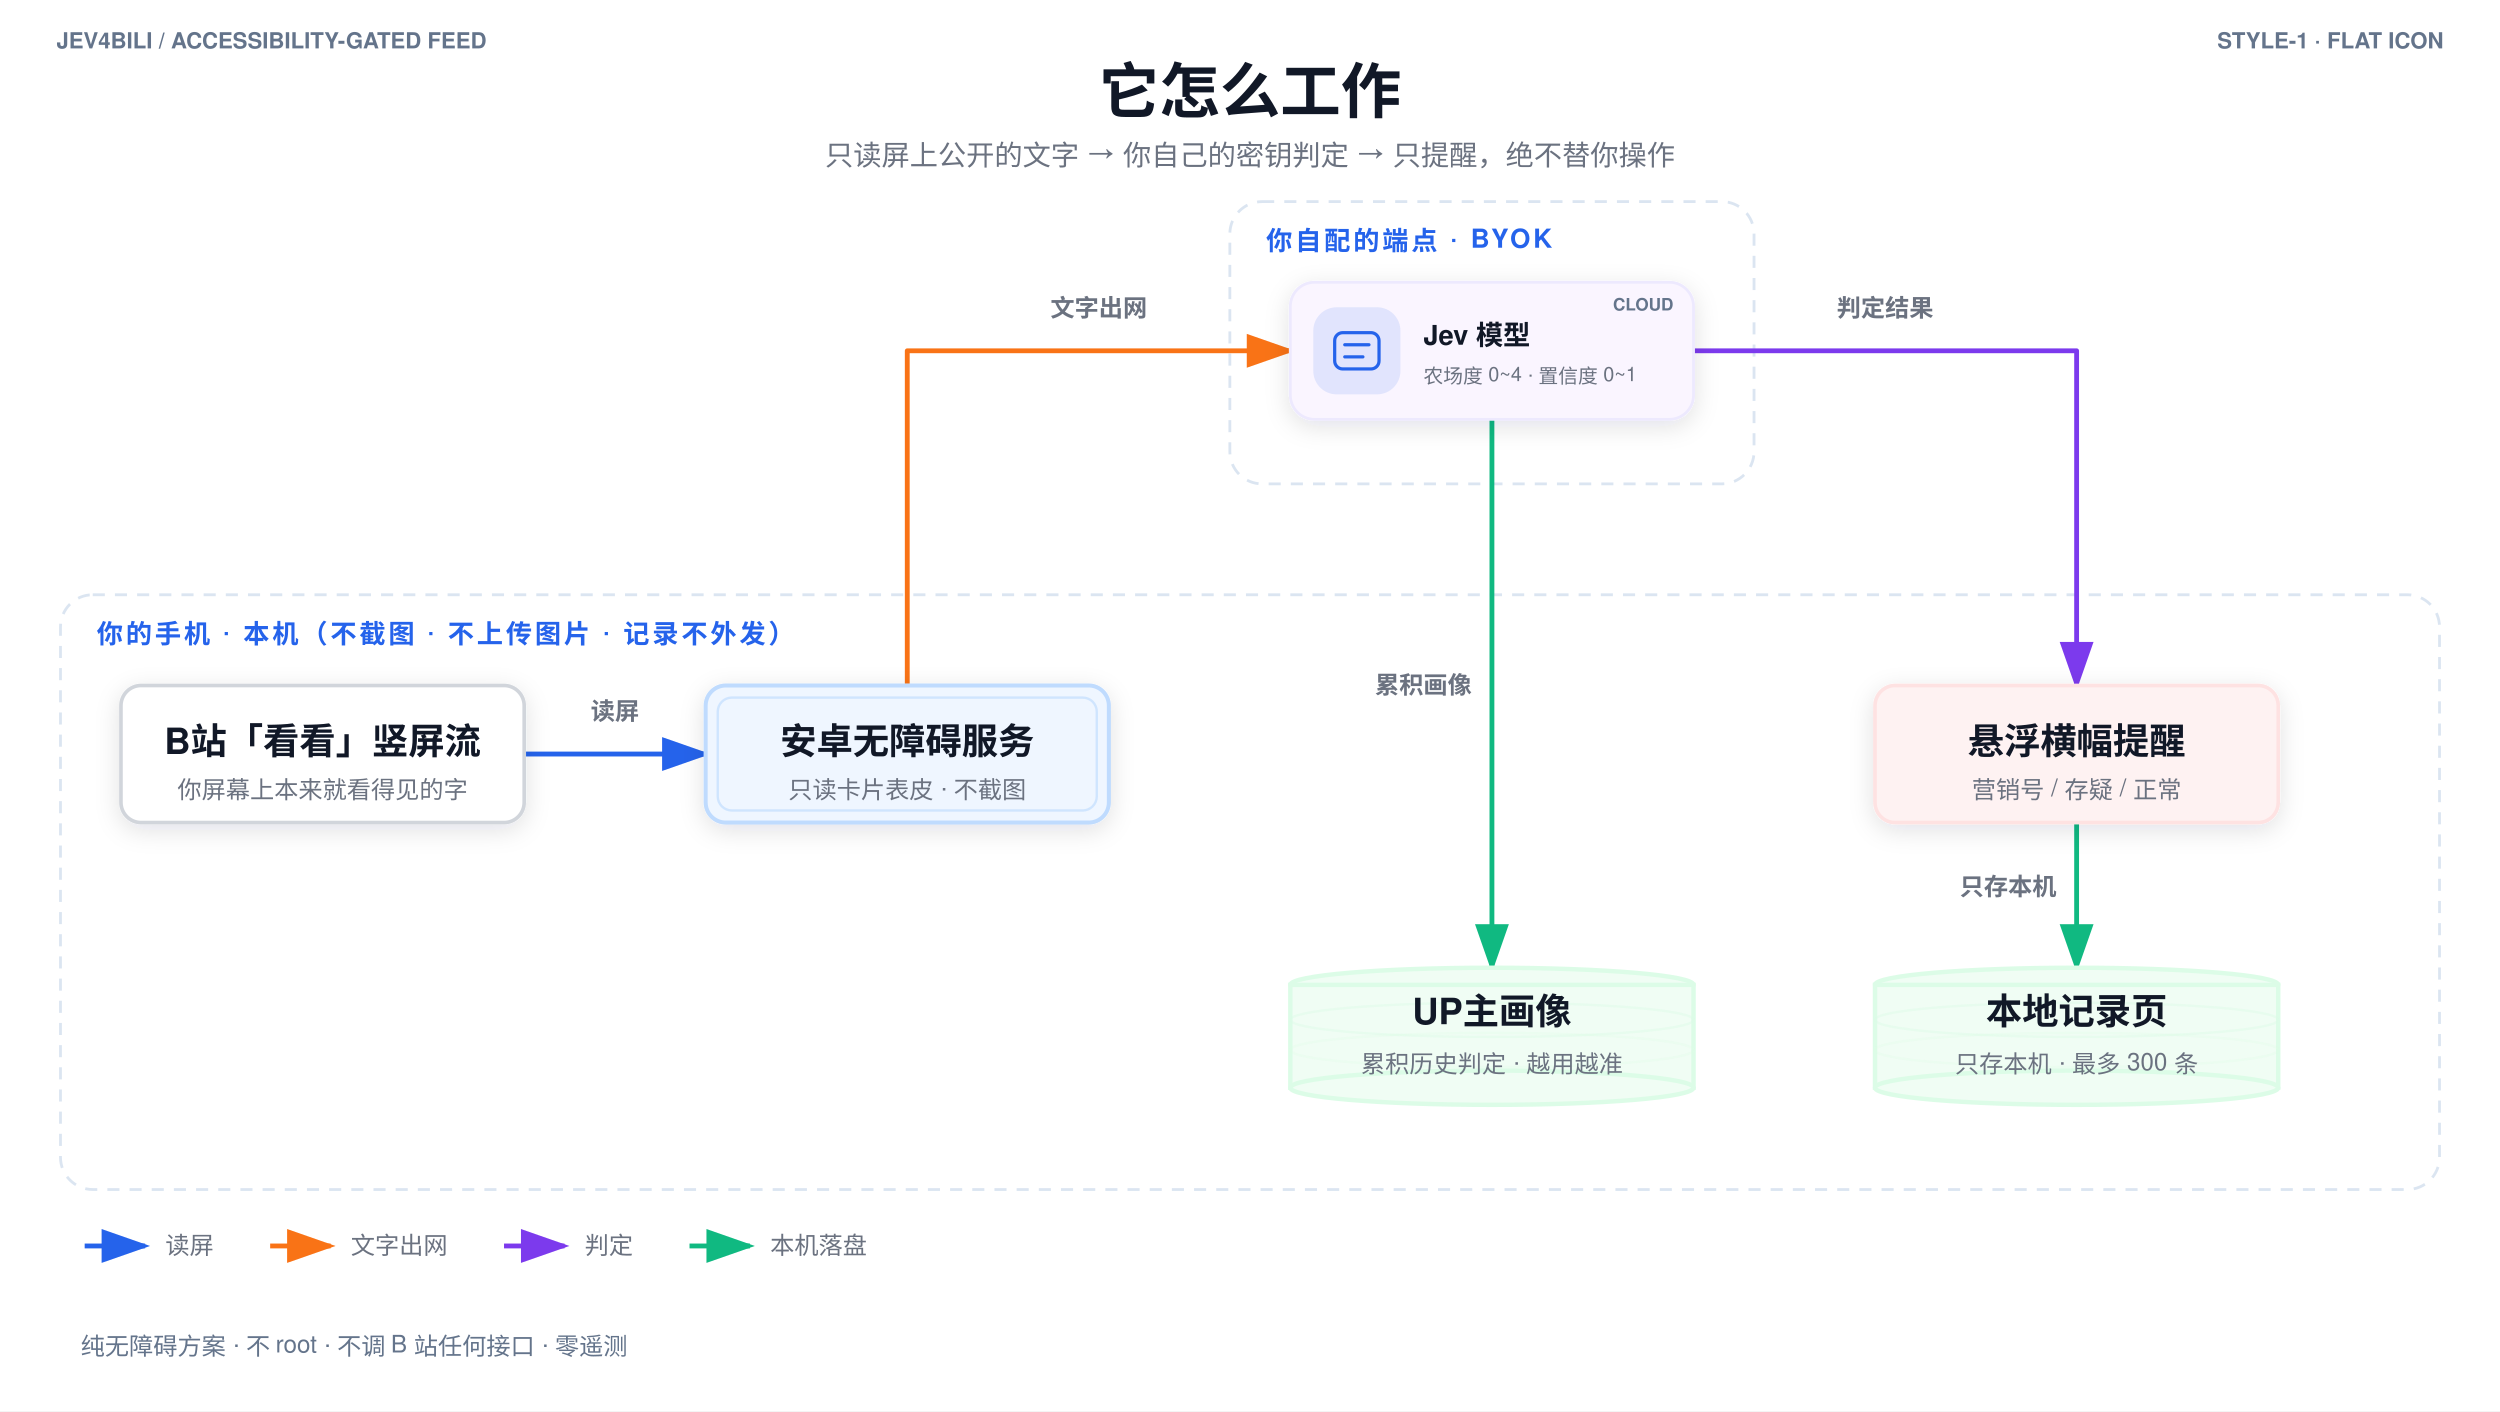
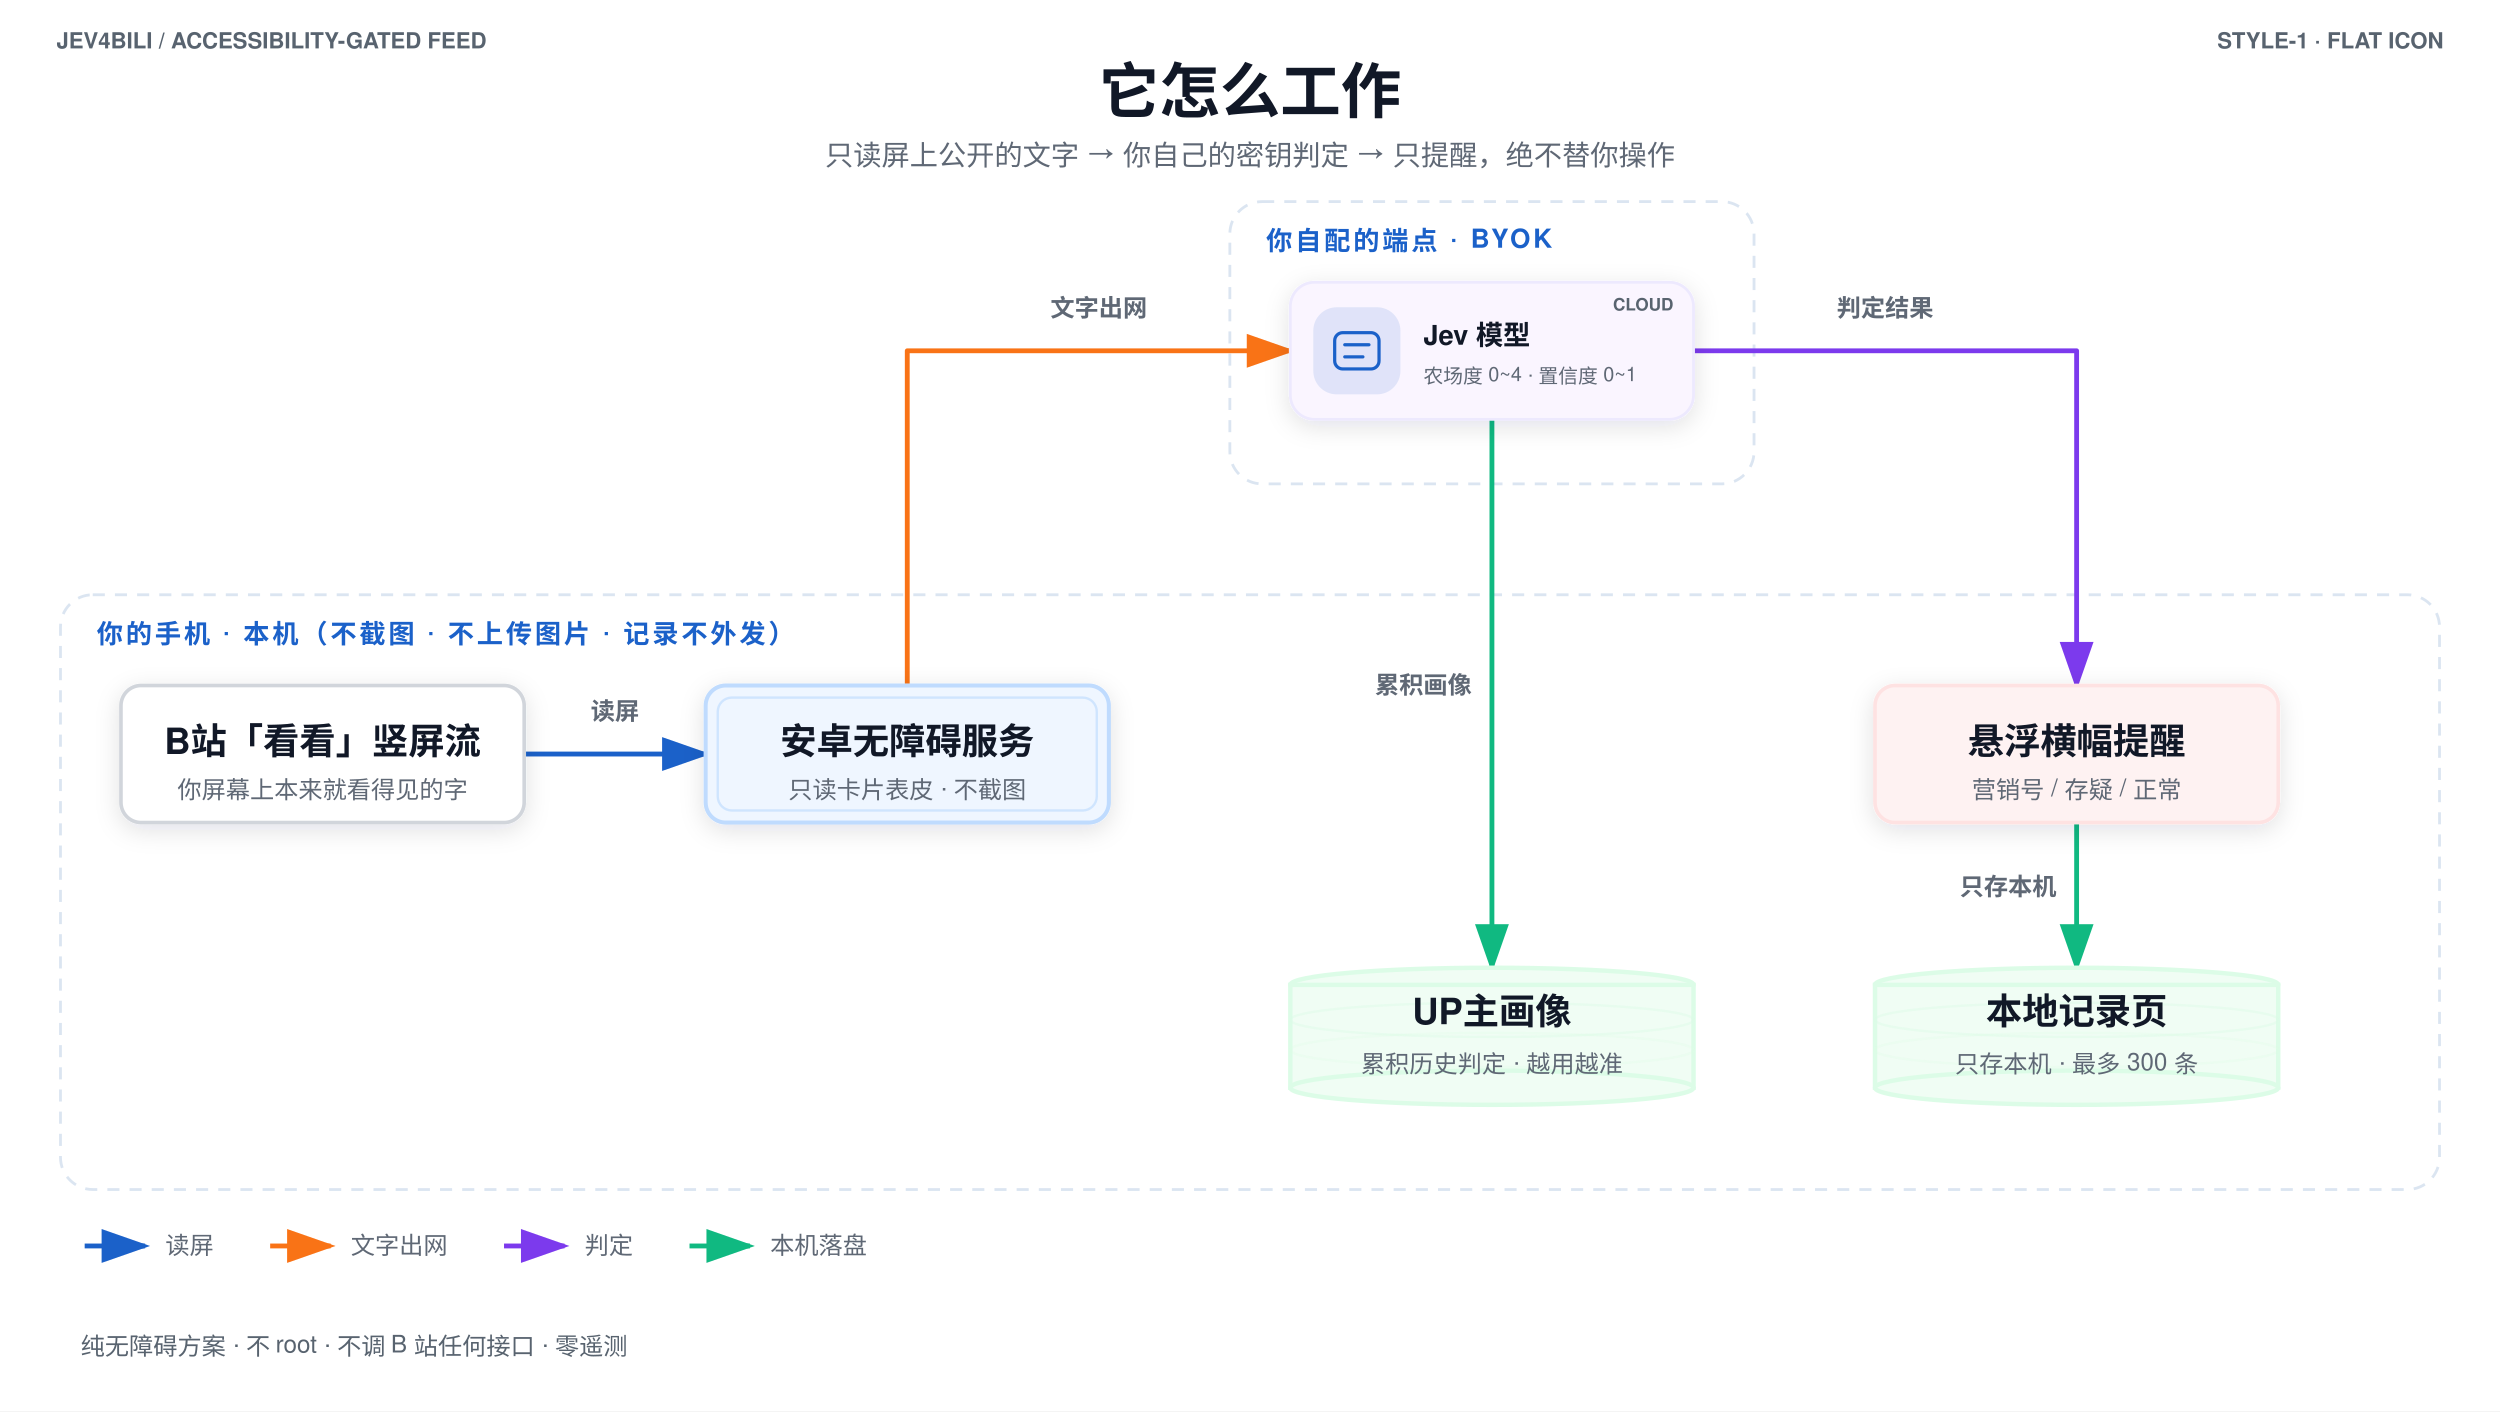
<svg xmlns="http://www.w3.org/2000/svg" viewBox="0 0 1240 700" width="1240" height="700" data-generator="fireworks-tech-graph" data-schema-version="1" data-text-metrics="heuristic-v1" data-style-id="1" data-visual-theme="Flat Icon" data-diagram-type="flow" data-motion-scene="service-blueprint" data-semantic-profile="generic" data-semantic-valid="true" data-quality-profile="showcase" data-max-bends-per-edge="2" data-max-total-bends="8" data-max-route-stretch="1.35" data-max-bridged-crossings="0" data-min-node-gap="40.0" data-min-container-gutter="20.0" data-min-label-clearance="4.0" data-min-segment-length="16.0">
  <defs>
    <marker id="arrowA" markerWidth="10" markerHeight="7" refX="9" refY="3.5" orient="auto">
      <polygon points="0 0, 10 3.5, 0 7" fill="#7c3aed" />
    </marker>
    <marker id="arrowB" markerWidth="10" markerHeight="7" refX="9" refY="3.5" orient="auto">
      <polygon points="0 0, 10 3.5, 0 7" fill="#10b981" />
    </marker>
    <marker id="arrowC" markerWidth="10" markerHeight="7" refX="9" refY="3.5" orient="auto">
-       <polygon points="0 0, 10 3.5, 0 7" fill="#2563eb" />
+       <polygon points="0 0, 10 3.5, 0 7" fill="#1b61c9" />
    </marker>
    <marker id="arrowE" markerWidth="10" markerHeight="7" refX="9" refY="3.5" orient="auto">
      <polygon points="0 0, 10 3.5, 0 7" fill="#f97316" />
    </marker>
    <marker id="arrowF" markerWidth="10" markerHeight="7" refX="9" refY="3.5" orient="auto">
      <polygon points="0 0, 10 3.5, 0 7" fill="#7c3aed" />
    </marker>
    <marker id="arrowG" markerWidth="10" markerHeight="7" refX="9" refY="3.5" orient="auto">
      <polygon points="0 0, 10 3.5, 0 7" fill="#ef4444" />
    </marker>
    <marker id="arrowH" markerWidth="10" markerHeight="7" refX="9" refY="3.5" orient="auto">
-       <polygon points="0 0, 10 3.5, 0 7" fill="#6b7280" />
+       <polygon points="0 0, 10 3.5, 0 7" fill="#5f6875" />
    </marker>
    <filter id="shadowSoft" x="-20%" y="-20%" width="140%" height="160%">
      <feDropShadow dx="0" dy="3" stdDeviation="6" flood-color="#0f172a" flood-opacity="0.12" />
    </filter>
    <filter id="shadowGlass" x="-20%" y="-20%" width="140%" height="160%">
      <feDropShadow dx="0" dy="10" stdDeviation="16" flood-color="#020617" flood-opacity="0.28" />
    </filter>
    <style>
    text { font-family: 'Helvetica Neue', Helvetica, Arial, 'PingFang SC', 'Noto Sans CJK SC', 'Microsoft YaHei', 'Microsoft JhengHei', 'SimHei', sans-serif; }
    .title { font-size: 30px; font-weight: 700; fill: #111827; }
-     .subtitle { font-size: 14px; font-weight: 500; fill: #6b7280; }
-     .section { font-size: 13px; font-weight: 700; fill: #2563eb; letter-spacing: 1.4px; }
-     .section-sub { font-size: 12px; font-weight: 500; fill: #64748b; }
+     .subtitle { font-size: 14px; font-weight: 500; fill: #5f6875; }
+     .section { font-size: 13px; font-weight: 700; fill: #1b61c9; letter-spacing: 1.4px; }
+     .section-sub { font-size: 12px; font-weight: 500; fill: #58636f; }
    .node-title { font-weight: 700; fill: #111827; }
-     .node-sub { font-weight: 500; fill: #6b7280; }
-     .node-type { font-size: 12px; font-weight: 700; fill: #64748b; letter-spacing: 0.08em; }
-     .arrow-label { font-size: 12px; font-weight: 600; fill: #6b7280; }
-     .legend { font-size: 12px; font-weight: 500; fill: #6b7280; }
-     .footnote { font-size: 12px; font-weight: 500; fill: #64748b; }
-     .metric-label { font-size: 8.5px; font-weight: 700; fill: #64748b; text-transform: uppercase; }
+     .node-sub { font-weight: 500; fill: #5f6875; }
+     .node-type { font-size: 12px; font-weight: 700; fill: #58636f; letter-spacing: 0.08em; }
+     .arrow-label { font-size: 12px; font-weight: 600; fill: #5f6875; }
+     .legend { font-size: 12px; font-weight: 500; fill: #5f6875; }
+     .footnote { font-size: 12px; font-weight: 500; fill: #58636f; }
+     .metric-label { font-size: 8.5px; font-weight: 700; fill: #58636f; text-transform: uppercase; }
    .metric-value { font-size: 9.5px; font-weight: 700; fill: #111827; }
    </style>
  </defs>
  <rect data-graph-role="background" width="1240.0" height="700.0" fill="#ffffff" />
-   <text x="28" y="24" font-size="11.0" font-weight="600" fill="#64748b">JEV4BILI / ACCESSIBILITY-GATED FEED</text>
-   <text x="1212.0" y="24" text-anchor="end" font-size="11.0" font-weight="600" fill="#64748b">STYLE-1 · FLAT ICON</text>
+   <text x="28" y="24" font-size="11.0" font-weight="600" fill="#58636f">JEV4BILI / ACCESSIBILITY-GATED FEED</text>
+   <text x="1212.0" y="24" text-anchor="end" font-size="11.0" font-weight="600" fill="#58636f">STYLE-1 · FLAT ICON</text>
  <text x="620.0" y="56" text-anchor="middle" class="title">它怎么工作</text>
  <text x="620.0" y="82" text-anchor="middle" class="subtitle">只读屏上公开的文字 → 你自己的密钥判定 → 只提醒，绝不替你操作</text>
  <g id="cloud-src" data-graph-role="container" data-container-id="cloud-src" data-semantic-role="boundary" data-graph-bounds="610,100,870,240">
    <rect data-graph-role="container" x="610.0" y="100.0" width="260.0" height="140.0" rx="16.0" fill="none" stroke="#dbe5f1" stroke-width="1.4" stroke-dasharray="6 5" />
    <text x="628.0" y="124.0" class="section">你自配的端点 · BYOK</text>
    <rect id="cloud-src-header" data-graph-role="reserved" data-reserved-kind="container-header" x="618" y="106" width="155.06" height="30" fill="none" stroke="none" />
  </g>
  <g id="device" data-graph-role="container" data-container-id="device" data-semantic-role="boundary" data-graph-bounds="30,295,1210,590">
    <rect data-graph-role="container" x="30.0" y="295.0" width="1180.0" height="295.0" rx="16.0" fill="none" stroke="#dbe5f1" stroke-width="1.4" stroke-dasharray="6 5" />
    <text x="48.0" y="319.0" class="section">你的手机 · 本机（不截图 · 不上传图片 · 记录不外发）</text>
    <rect id="device-header" data-graph-role="reserved" data-reserved-kind="container-header" x="38" y="301" width="353.7" height="30" fill="none" stroke="none" />
  </g>
-   <path id="read-screen" data-graph-role="edge" data-edge-id="read-screen" data-source="feed" data-target="a11y" data-edge-kind="flow" data-topic-id="" data-flow="read" data-motion-role="ingress" data-motion-stage="1" data-motion-order="0" data-protocol="" data-via="" data-critical-path-id="" data-critical-hop="" data-critical-hops="" data-critical="false" data-bends="0" data-route-stretch="1.0" data-bridges="" d="M 260,374 L 350,374" fill="none" stroke="#2563eb" stroke-width="2.4" stroke-linecap="round" stroke-linejoin="round" marker-end="url(#arrowC)" />
+   <path id="read-screen" data-graph-role="edge" data-edge-id="read-screen" data-source="feed" data-target="a11y" data-edge-kind="flow" data-topic-id="" data-flow="read" data-motion-role="ingress" data-motion-stage="1" data-motion-order="0" data-protocol="" data-via="" data-critical-path-id="" data-critical-hop="" data-critical-hops="" data-critical="false" data-bends="0" data-route-stretch="1.0" data-bridges="" d="M 260,374 L 350,374" fill="none" stroke="#1b61c9" stroke-width="2.4" stroke-linecap="round" stroke-linejoin="round" marker-end="url(#arrowC)" />
  <path id="send-text" data-graph-role="edge" data-edge-id="send-text" data-source="a11y" data-target="judge" data-edge-kind="flow" data-topic-id="" data-flow="data" data-motion-role="extract" data-motion-stage="2" data-motion-order="0" data-protocol="" data-via="" data-critical-path-id="" data-critical-hop="" data-critical-hops="" data-critical="false" data-bends="1" data-route-stretch="1.0" data-bridges="" d="M 450,340 L 450,174 L 640,174" fill="none" stroke="#f97316" stroke-width="2.4" stroke-linecap="round" stroke-linejoin="round" marker-end="url(#arrowE)" />
  <path id="verdict" data-graph-role="edge" data-edge-id="verdict" data-source="judge" data-target="banner" data-edge-kind="flow" data-topic-id="" data-flow="control" data-motion-role="resolve" data-motion-stage="3" data-motion-order="0" data-protocol="" data-via="" data-critical-path-id="" data-critical-hop="" data-critical-hops="" data-critical="false" data-bends="1" data-route-stretch="1.0" data-bridges="" d="M 840,174 L 1030,174 L 1030,340" fill="none" stroke="#7c3aed" stroke-width="2.4" stroke-linecap="round" stroke-linejoin="round" marker-end="url(#arrowA)" />
  <path id="build-profile" data-graph-role="edge" data-edge-id="build-profile" data-source="judge" data-target="profile" data-edge-kind="flow" data-topic-id="" data-flow="write" data-motion-role="memory-write" data-motion-stage="4" data-motion-order="0" data-protocol="" data-via="" data-critical-path-id="" data-critical-hop="" data-critical-hops="" data-critical="false" data-bends="0" data-route-stretch="1.0" data-bridges="" d="M 740,208 L 740,480" fill="none" stroke="#10b981" stroke-width="2.4" stroke-linecap="round" stroke-linejoin="round" marker-end="url(#arrowB)" />
  <path id="log-local" data-graph-role="edge" data-edge-id="log-local" data-source="banner" data-target="records" data-edge-kind="flow" data-topic-id="" data-flow="write" data-motion-role="memory-write" data-motion-stage="5" data-motion-order="0" data-protocol="" data-via="" data-critical-path-id="" data-critical-hop="" data-critical-hops="" data-critical="false" data-bends="0" data-route-stretch="1.0" data-bridges="" d="M 1030,408 L 1030,480" fill="none" stroke="#10b981" stroke-width="2.4" stroke-linecap="round" stroke-linejoin="round" marker-end="url(#arrowB)" />
  <g id="node-judge" data-graph-role="node" data-node-id="judge" data-semantic-role="cloud_service" data-motion-role="" data-motion-stage="" data-motion-order="" data-parent="" data-deployment-id="" data-topic-id="" data-span-id="" data-station-order="" data-status="" data-start-ms="" data-duration-ms="" data-parent-span="" data-graph-bounds="640,140,840,208">
    <rect x="640.0" y="140.0" width="200.0" height="68.0" rx="12" fill="#faf5ff" stroke="#ede9fe" stroke-width="1.4" filter="url(#shadowSoft)" />
-     <rect x="652.0" y="153.0" width="42.0" height="42.0" rx="11" fill="#2563eb" opacity="0.12" stroke="#2563eb" stroke-width="1.2" />
-     <rect x="662.0" y="165.0" width="22" height="18" rx="4" fill="none" stroke="#2563eb" stroke-width="1.6" stroke-linecap="round" stroke-linejoin="round" />
-     <path d="M 667.0 171.0 H 679.0 M 667.0 177.0 H 676.0" fill="none" stroke="#2563eb" stroke-width="1.6" stroke-linecap="round" stroke-linejoin="round" />
+     <rect x="652.0" y="153.0" width="42.0" height="42.0" rx="11" fill="#1b61c9" opacity="0.12" stroke="#1b61c9" stroke-width="1.2" />
+     <rect x="662.0" y="165.0" width="22" height="18" rx="4" fill="none" stroke="#1b61c9" stroke-width="1.6" stroke-linecap="round" stroke-linejoin="round" />
+     <path d="M 667.0 171.0 H 679.0 M 667.0 177.0 H 676.0" fill="none" stroke="#1b61c9" stroke-width="1.6" stroke-linecap="round" stroke-linejoin="round" />
    <text data-text-role="title" data-full-text="Jev 模型" x="706.0" y="171.0" text-anchor="start" class="node-title" font-size="13.5">Jev 模型</text>
    <text data-text-role="subtitle" data-full-text="农场度 0~4 · 置信度 0~1" x="706.0" y="190.0" text-anchor="start" class="node-sub" font-size="9.82">农场度 0~4 · 置信度 0~1</text>
-     <text x="830.0" y="154.0" text-anchor="end" font-size="8.5" font-weight="800" fill="#64748b">CLOUD</text>
+     <text x="830.0" y="154.0" text-anchor="end" font-size="8.5" font-weight="800" fill="#58636f">CLOUD</text>
  </g>
  <g id="node-feed" data-graph-role="node" data-node-id="feed" data-semantic-role="rect" data-motion-role="" data-motion-stage="" data-motion-order="" data-parent="" data-deployment-id="" data-topic-id="" data-span-id="" data-station-order="" data-status="" data-start-ms="" data-duration-ms="" data-parent-span="" data-graph-bounds="60,340,260,408">
    <rect x="60.0" y="340.0" width="200.0" height="68.0" rx="10.0" fill="#ffffff" stroke="#d1d5db" stroke-width="1.8" filter="url(#shadowSoft)" />
    <text data-text-role="title" data-full-text="B站「看看」竖屏流" data-text-max-width="176.0" x="160.0" y="374.0" text-anchor="middle" class="node-title" font-size="18">B站「看看」竖屏流</text>
    <text data-text-role="subtitle" data-full-text="你屏幕上本来就看得见的字" data-text-max-width="176.0" x="160.0" y="396.0" text-anchor="middle" class="node-sub" font-size="12">你屏幕上本来就看得见的字</text>
  </g>
  <g id="node-a11y" data-graph-role="node" data-node-id="a11y" data-semantic-role="double_rect" data-motion-role="" data-motion-stage="" data-motion-order="" data-parent="" data-deployment-id="" data-topic-id="" data-span-id="" data-station-order="" data-status="" data-start-ms="" data-duration-ms="" data-parent-span="" data-graph-bounds="350,340,550,408">
    <rect x="350.0" y="340.0" width="200.0" height="68.0" rx="10.0" fill="#eff6ff" stroke="#bfdbfe" stroke-width="2.0" filter="url(#shadowSoft)" />
    <rect x="356.0" y="346.0" width="188.0" height="56.0" rx="7.0" fill="none" stroke="#bfdbfe" stroke-width="1.2" opacity="0.65" />
    <text data-text-role="title" data-full-text="安卓无障碍服务" data-text-max-width="168.0" x="450.0" y="374.0" text-anchor="middle" class="node-title" font-size="18">安卓无障碍服务</text>
    <text data-text-role="subtitle" data-full-text="只读卡片表皮 · 不截图" data-text-max-width="168.0" x="450.0" y="396.0" text-anchor="middle" class="node-sub" font-size="12">只读卡片表皮 · 不截图</text>
  </g>
  <g id="node-banner" data-graph-role="node" data-node-id="banner" data-semantic-role="rect" data-motion-role="" data-motion-stage="" data-motion-order="" data-parent="" data-deployment-id="" data-topic-id="" data-span-id="" data-station-order="" data-status="" data-start-ms="" data-duration-ms="" data-parent-span="" data-graph-bounds="930,340,1130,408">
    <rect x="930.0" y="340.0" width="200.0" height="68.0" rx="10.0" fill="#fef2f2" stroke="#fee2e2" stroke-width="1.8" filter="url(#shadowSoft)" />
    <text data-text-role="title" data-full-text="悬浮横幅提醒" data-text-max-width="176.0" x="1030.0" y="374.0" text-anchor="middle" class="node-title" font-size="18">悬浮横幅提醒</text>
    <text data-text-role="subtitle" data-full-text="营销号 / 存疑 / 正常" data-text-max-width="176.0" x="1030.0" y="396.0" text-anchor="middle" class="node-sub" font-size="12">营销号 / 存疑 / 正常</text>
  </g>
  <g id="node-profile" data-graph-role="node" data-node-id="profile" data-semantic-role="cylinder" data-motion-role="" data-motion-stage="" data-motion-order="" data-parent="" data-deployment-id="" data-topic-id="" data-span-id="" data-station-order="" data-status="" data-start-ms="" data-duration-ms="" data-parent-span="" data-graph-bounds="640,480,840,548">
    <ellipse cx="740.0" cy="488.5" rx="100.0" ry="8.5" fill="#f0fdf4" stroke="#dcfce7" stroke-width="2.2" />
    <rect x="640.0" y="488.5" width="200.0" height="51.0" fill="#f0fdf4" stroke="#dcfce7" stroke-width="2.2" />
    <ellipse cx="740.0" cy="539.5" rx="100.0" ry="8.5" fill="#f0fdf4" stroke="#dcfce7" stroke-width="2.2" />
    <ellipse cx="740.0" cy="505.84" rx="100.0" ry="8.5" fill="none" stroke="#dcfce7" stroke-opacity="0.45" stroke-width="1.2" />
    <ellipse cx="740.0" cy="520.8" rx="100.0" ry="8.5" fill="none" stroke="#dcfce7" stroke-opacity="0.25" stroke-width="1.2" />
    <text data-text-role="title" data-full-text="UP主画像" data-text-max-width="176.0" x="740.0" y="508.0" text-anchor="middle" class="node-title" font-size="18">UP主画像</text>
    <text data-text-role="subtitle" data-full-text="累积历史判定 · 越用越准" data-text-max-width="176.0" x="740.0" y="532.0" text-anchor="middle" class="node-sub" font-size="12">累积历史判定 · 越用越准</text>
  </g>
  <g id="node-records" data-graph-role="node" data-node-id="records" data-semantic-role="cylinder" data-motion-role="" data-motion-stage="" data-motion-order="" data-parent="" data-deployment-id="" data-topic-id="" data-span-id="" data-station-order="" data-status="" data-start-ms="" data-duration-ms="" data-parent-span="" data-graph-bounds="930,480,1130,548">
    <ellipse cx="1030.0" cy="488.5" rx="100.0" ry="8.5" fill="#f0fdf4" stroke="#dcfce7" stroke-width="2.2" />
    <rect x="930.0" y="488.5" width="200.0" height="51.0" fill="#f0fdf4" stroke="#dcfce7" stroke-width="2.2" />
    <ellipse cx="1030.0" cy="539.5" rx="100.0" ry="8.5" fill="#f0fdf4" stroke="#dcfce7" stroke-width="2.2" />
    <ellipse cx="1030.0" cy="505.84" rx="100.0" ry="8.5" fill="none" stroke="#dcfce7" stroke-opacity="0.45" stroke-width="1.2" />
    <ellipse cx="1030.0" cy="520.8" rx="100.0" ry="8.5" fill="none" stroke="#dcfce7" stroke-opacity="0.25" stroke-width="1.2" />
    <text data-text-role="title" data-full-text="本地记录页" data-text-max-width="176.0" x="1030.0" y="508.0" text-anchor="middle" class="node-title" font-size="18">本地记录页</text>
    <text data-text-role="subtitle" data-full-text="只存本机 · 最多 300 条" data-text-max-width="176.0" x="1030.0" y="532.0" text-anchor="middle" class="node-sub" font-size="12">只存本机 · 最多 300 条</text>
  </g>
  <g id="read-screen-label" data-graph-role="label" data-owner="read-screen" data-graph-bounds="286,343,324,363">
    <rect x="286.0" y="343.0" width="38.0" height="20" rx="6" fill="#ffffff" opacity="0.94" />
    <text x="305.0" y="357.0" text-anchor="middle" class="arrow-label">读屏</text>
  </g>
  <g id="send-text-label" data-graph-role="label" data-owner="send-text" data-graph-bounds="514,143,576,163">
    <rect x="514.0" y="143.0" width="62.0" height="20" rx="6" fill="#ffffff" opacity="0.94" />
    <text x="545.0" y="157.0" text-anchor="middle" class="arrow-label">文字出网</text>
  </g>
  <g id="verdict-label" data-graph-role="label" data-owner="verdict" data-graph-bounds="904,143,966,163">
    <rect x="904.0" y="143.0" width="62.0" height="20" rx="6" fill="#ffffff" opacity="0.94" />
    <text x="935.0" y="157.0" text-anchor="middle" class="arrow-label">判定结果</text>
  </g>
  <g id="build-profile-label" data-graph-role="label" data-owner="build-profile" data-graph-bounds="675,330,737,350">
    <rect x="675.0" y="330.0" width="62.0" height="20" rx="6" fill="#ffffff" opacity="0.94" />
    <text x="706.0" y="344.0" text-anchor="middle" class="arrow-label">累积画像</text>
  </g>
  <g id="log-local-label" data-graph-role="label" data-owner="log-local" data-graph-bounds="965,430,1027,450">
    <rect x="965.0" y="430.0" width="62.0" height="20" rx="6" fill="#ffffff" opacity="0.94" />
    <text x="996.0" y="444.0" text-anchor="middle" class="arrow-label">只存本机</text>
  </g>
  <g id="legend" data-graph-role="legend">
    <rect id="legend-zone" data-graph-role="reserved" data-reserved-kind="legend" x="32" y="604" width="418" height="46" rx="10" fill="none" stroke="none" />
-     <line data-graph-role="decoration" x1="42.0" y1="618.0" x2="72.0" y2="618.0" stroke="#2563eb" stroke-width="2.4" marker-end="url(#arrowC)" />
+     <line data-graph-role="decoration" x1="42.0" y1="618.0" x2="72.0" y2="618.0" stroke="#1b61c9" stroke-width="2.4" marker-end="url(#arrowC)" />
    <text data-graph-role="decoration" x="82.0" y="622.0" class="legend">读屏</text>
    <line data-graph-role="decoration" x1="134.0" y1="618.0" x2="164.0" y2="618.0" stroke="#f97316" stroke-width="2.4" marker-end="url(#arrowE)" />
    <text data-graph-role="decoration" x="174.0" y="622.0" class="legend">文字出网</text>
    <line data-graph-role="decoration" x1="250.0" y1="618.0" x2="280.0" y2="618.0" stroke="#7c3aed" stroke-width="2.4" marker-end="url(#arrowA)" />
    <text data-graph-role="decoration" x="290.0" y="622.0" class="legend">判定</text>
    <line data-graph-role="decoration" x1="342.0" y1="618.0" x2="372.0" y2="618.0" stroke="#10b981" stroke-width="2.4" marker-end="url(#arrowB)" />
    <text data-graph-role="decoration" x="382.0" y="622.0" class="legend">本机落盘</text>
  </g>
  <g id="footer" data-graph-role="reserved" data-graph-bounds="40,660,278,676">
    <text x="40.0" y="672.0" class="footnote">纯无障碍方案 · 不 root · 不调 B 站任何接口 · 零遥测</text>
  </g>
</svg>
